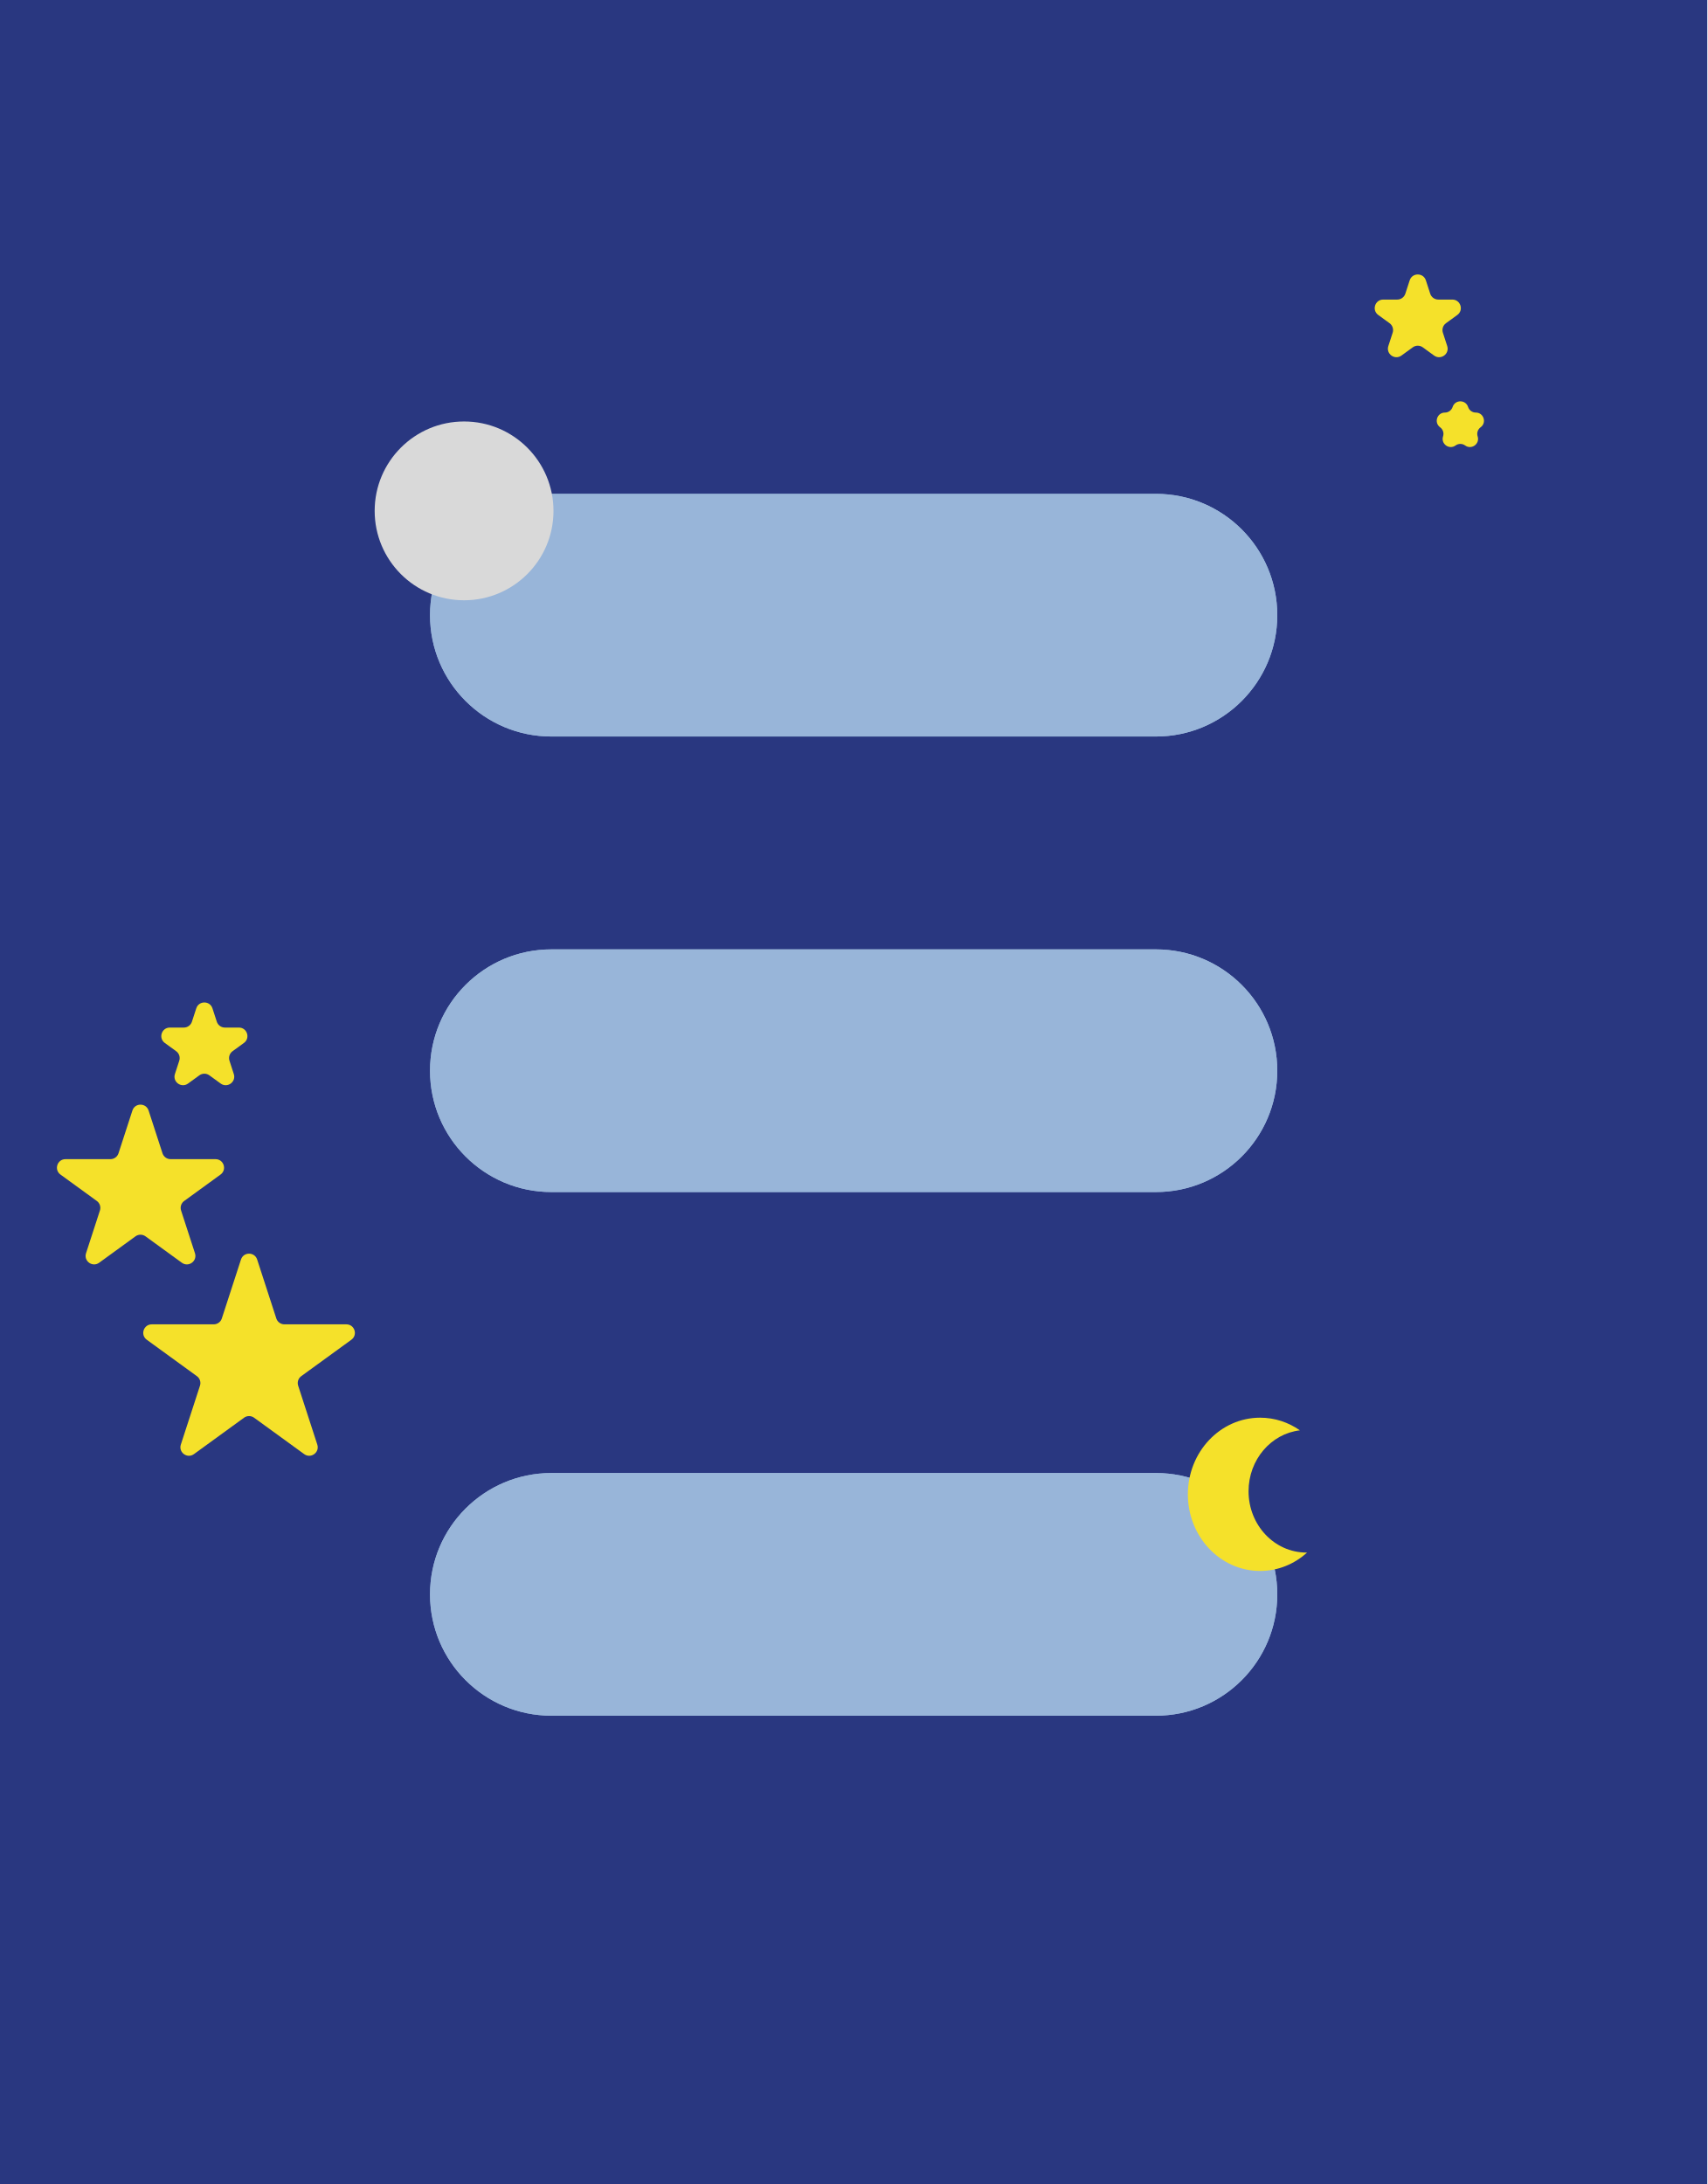
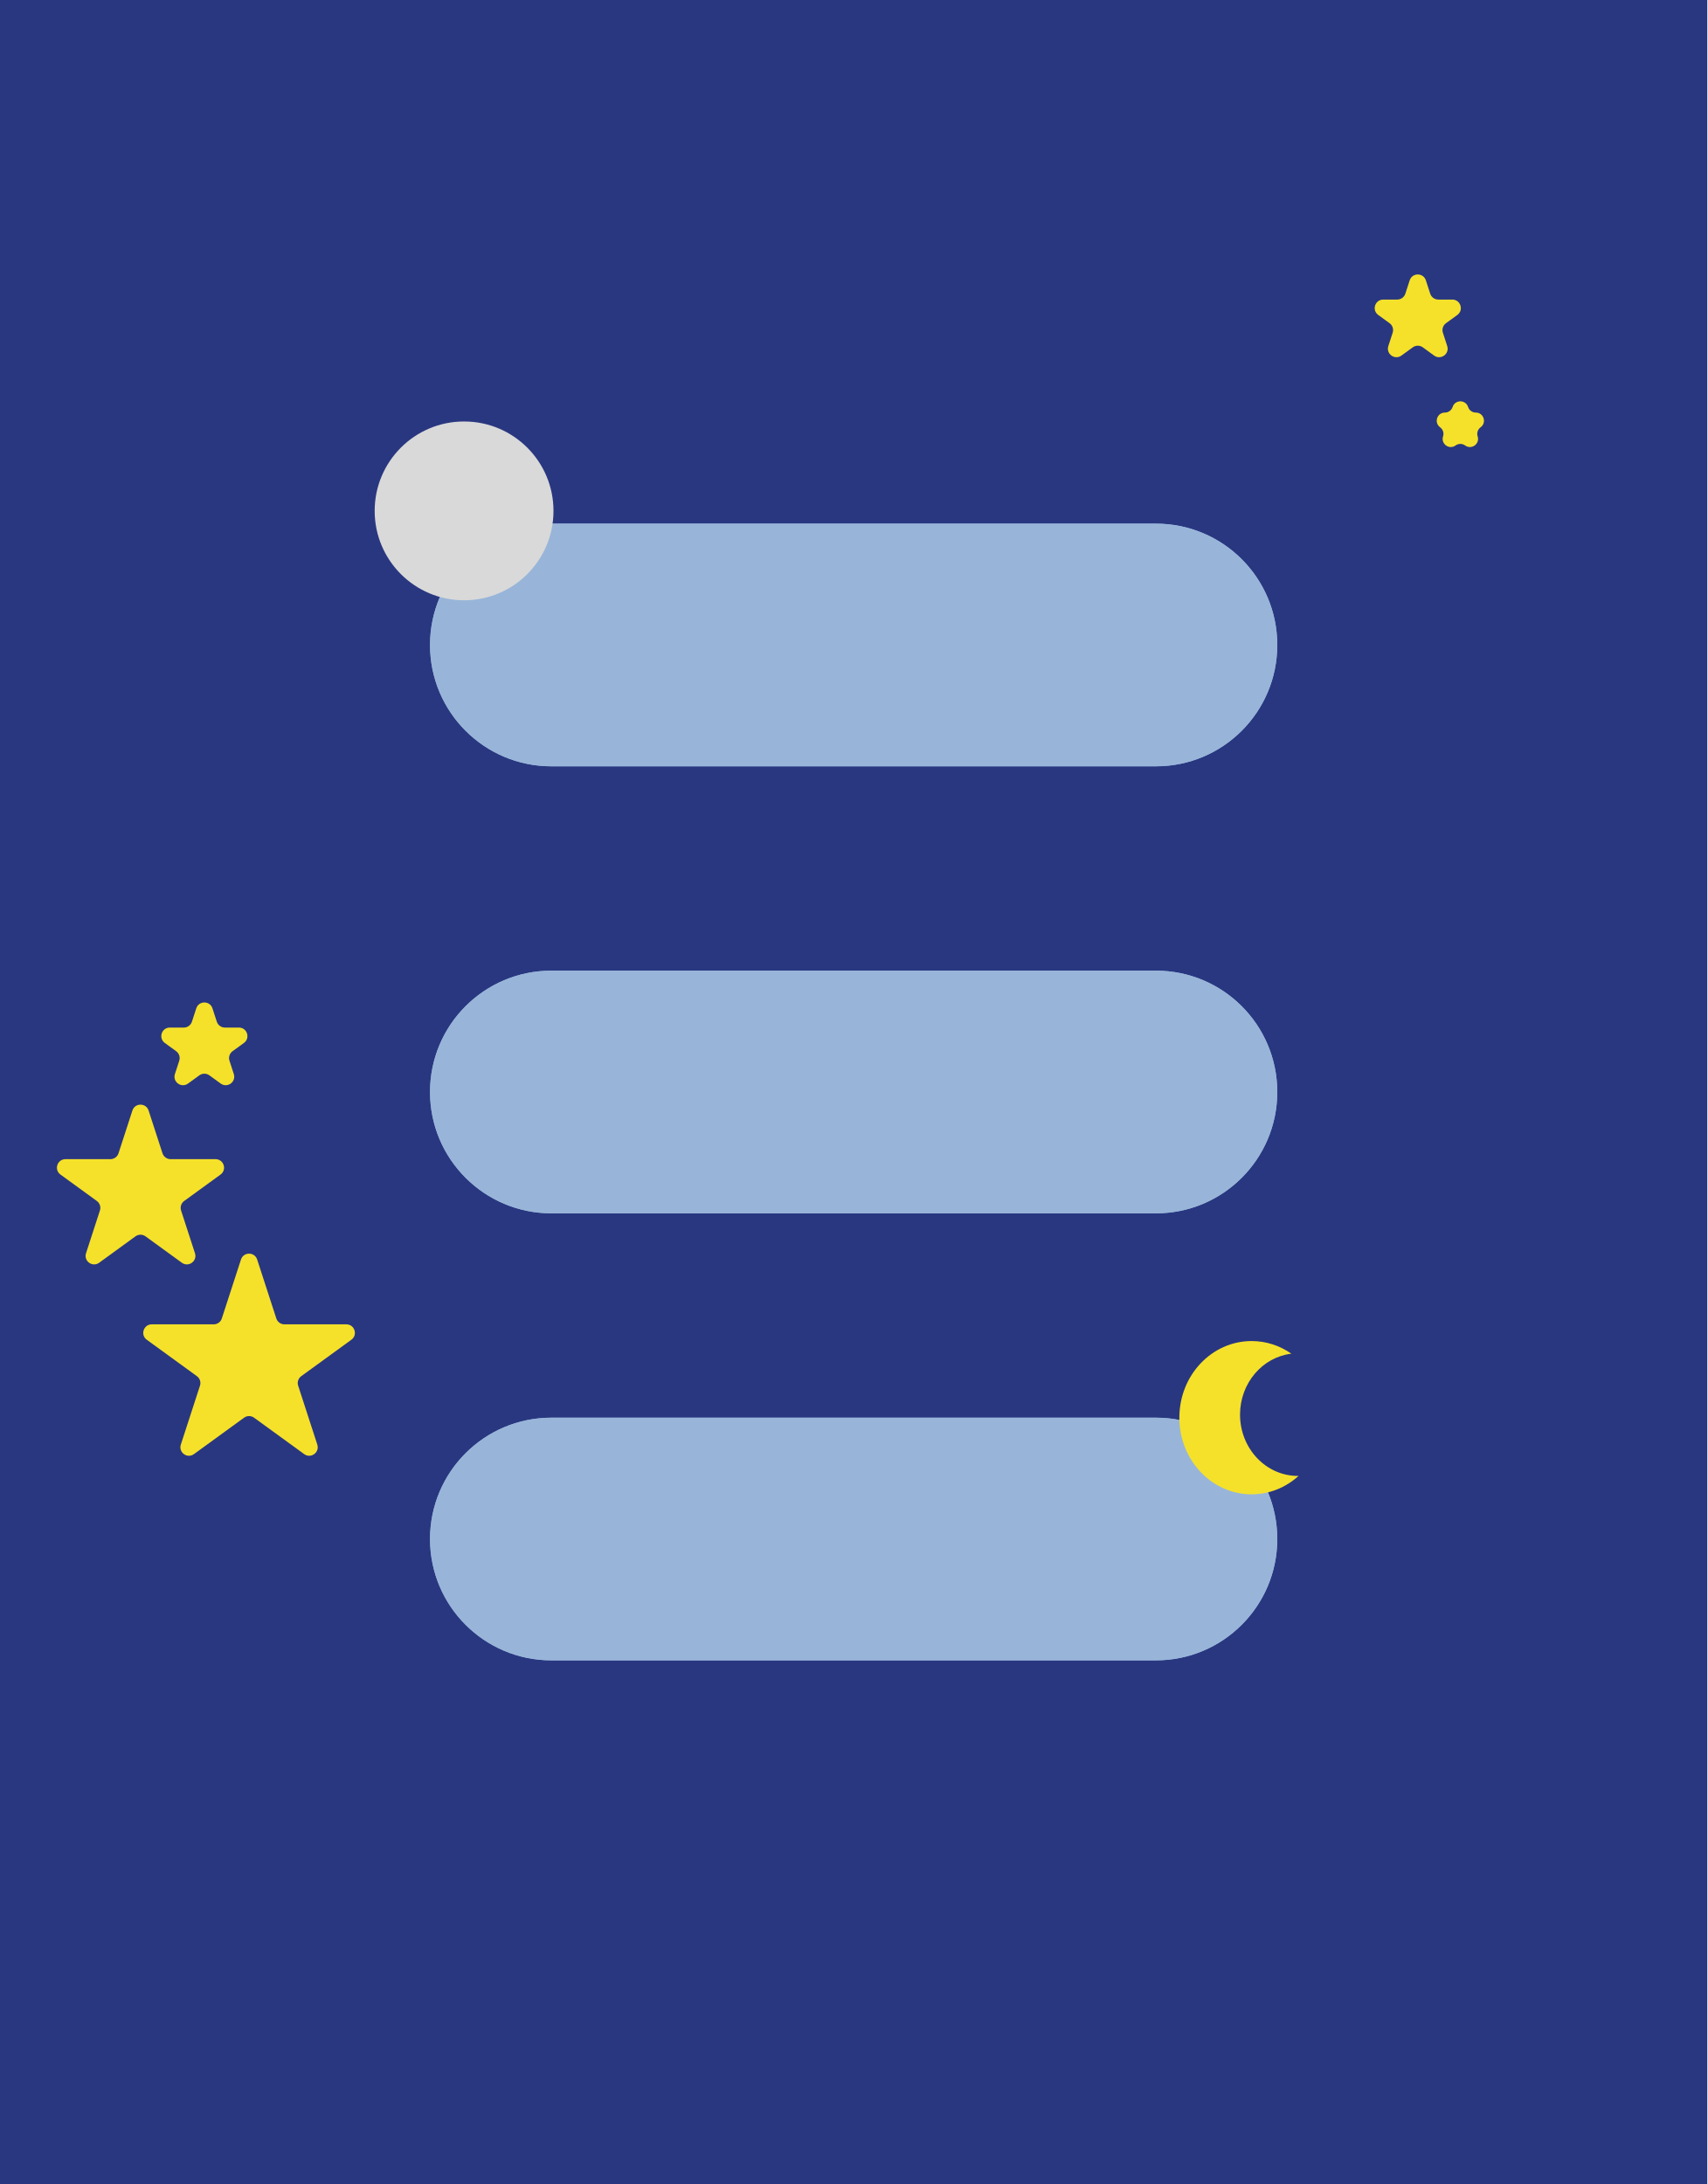
<svg xmlns="http://www.w3.org/2000/svg" width="401" height="513" viewBox="0 0 401 513" fill="none">
-   <rect width="401" height="513" fill="#293780" />
-   <g opacity="0.7">
-     <rect x="101" y="116" width="199" height="57" rx="28.5" fill="#C8EBFF" />
-     <rect x="101" y="116" width="199" height="57" rx="28.5" fill="#C8EBFF" />
+   <rect width="401" height="513" fill="#F5F5F5" />
+   <g id="menubackground">
+     <rect width="401" height="513" fill="#293780" />
+     <g id="filter5" opacity="0.7">
+       <rect x="101" y="123" width="199" height="57" rx="28.5" fill="#C8EBFF" />
+       <rect x="101" y="123" width="199" height="57" rx="28.5" fill="#C8EBFF" />
+     </g>
+     <g id="filter5_2" opacity="0.7">
+       <rect x="101" y="228" width="199" height="57" rx="28.5" fill="#C8EBFF" />
+       <rect x="101" y="228" width="199" height="57" rx="28.5" fill="#C8EBFF" />
+     </g>
+     <g id="filter5_3" opacity="0.7">
+       <rect x="101" y="333" width="199" height="57" rx="28.5" fill="#C8EBFF" />
+       <rect x="101" y="333" width="199" height="57" rx="28.5" fill="#C8EBFF" />
+     </g>
+     <path id="Star 5" d="M56.598 295.854C57.197 294.011 59.803 294.011 60.402 295.854L64.899 309.693C65.166 310.517 65.934 311.075 66.801 311.075H81.352C83.289 311.075 84.095 313.554 82.527 314.693L70.755 323.246C70.054 323.755 69.761 324.658 70.029 325.482L74.525 339.321C75.124 341.164 73.015 342.696 71.448 341.557L59.676 333.004C58.975 332.495 58.025 332.495 57.324 333.004L45.552 341.557C43.985 342.696 41.876 341.164 42.475 339.321L46.971 325.482C47.239 324.658 46.946 323.755 46.245 323.246L34.473 314.693C32.905 313.554 33.711 311.075 35.648 311.075H50.199C51.066 311.075 51.834 310.517 52.101 309.693L56.598 295.854Z" fill="#F5E12A" />
+     <path id="Star 6" d="M31.098 260.854C31.697 259.011 34.303 259.011 34.902 260.854L38.164 270.893C38.432 271.717 39.2 272.275 40.066 272.275H50.621C52.559 272.275 53.364 274.754 51.797 275.893L43.257 282.097C42.556 282.606 42.263 283.509 42.531 284.333L45.792 294.371C46.391 296.214 44.282 297.746 42.715 296.607L34.176 290.403C33.475 289.894 32.525 289.894 31.824 290.403L23.285 296.607C21.718 297.746 19.609 296.214 20.207 294.371L23.469 284.333C23.737 283.509 23.444 282.606 22.743 282.097L14.203 275.893C12.636 274.754 13.441 272.275 15.379 272.275H25.934C26.8 272.275 27.568 271.717 27.836 270.893L31.098 260.854Z" fill="#F5E12A" />
+     <path id="Star 7" d="M331.098 65.854C331.697 64.011 334.303 64.011 334.902 65.854L335.919 68.983C336.186 69.807 336.954 70.365 337.821 70.365H341.11C343.048 70.365 343.853 72.844 342.286 73.983L339.625 75.916C338.924 76.426 338.63 77.328 338.898 78.153L339.915 81.281C340.513 83.124 338.404 84.656 336.837 83.517L334.176 81.584C333.475 81.074 332.525 81.074 331.824 81.584L329.163 83.517C327.596 84.656 325.487 83.124 326.085 81.281L327.102 78.153C327.37 77.328 327.076 76.426 326.375 75.916L323.714 73.983C322.147 72.844 322.952 70.365 324.89 70.365H328.179C329.046 70.365 329.814 69.807 330.081 68.983L331.098 65.854Z" fill="#F5E12A" />
+     <path id="Star 9" d="M341.184 95.59C341.755 93.831 344.245 93.831 344.816 95.59V95.59C345.072 96.377 345.805 96.91 346.633 96.91V96.91C348.483 96.91 349.252 99.277 347.755 100.365V100.365C347.086 100.851 346.806 101.713 347.061 102.5V102.5C347.633 104.26 345.619 105.723 344.123 104.635V104.635C343.453 104.149 342.547 104.149 341.877 104.635V104.635C340.381 105.723 338.367 104.26 338.939 102.5V102.5C339.194 101.713 338.914 100.851 338.245 100.365V100.365C336.748 99.277 337.517 96.91 339.367 96.91V96.91C340.195 96.91 340.928 96.377 341.184 95.59V95.59Z" fill="#F5E12A" />
+     <path id="Star 8" d="M46.098 236.854C46.697 235.011 49.303 235.011 49.902 236.854L50.919 239.983C51.186 240.807 51.954 241.365 52.821 241.365H56.111C58.048 241.365 58.853 243.844 57.286 244.983L54.625 246.916C53.924 247.426 53.63 248.328 53.898 249.152L54.915 252.281C55.513 254.124 53.404 255.656 51.837 254.517L49.176 252.584C48.475 252.074 47.525 252.074 46.824 252.584L44.163 254.517C42.596 255.656 40.487 254.124 41.085 252.281L42.102 249.152C42.37 248.328 42.076 247.426 41.375 246.916L38.714 244.983C37.147 243.844 37.952 241.365 39.889 241.365H43.179C44.046 241.365 44.814 240.807 45.081 239.983L46.098 236.854Z" fill="#F5E12A" />
+     <circle id="fullmoon" cx="109" cy="120" r="21" fill="#D9D9D9" />
+     <path id="crescentmoon" fill-rule="evenodd" clip-rule="evenodd" d="M303.309 317.969C296.527 318.771 291.254 324.872 291.254 332.28C291.254 340.233 297.332 346.68 304.83 346.68C304.887 346.68 304.943 346.68 305 346.679C302.034 349.373 298.181 351 293.969 351C284.597 351 277 342.941 277 333C277 323.059 284.597 315 293.969 315C297.42 315 300.63 316.093 303.309 317.969Z" fill="#F5E12A" />
  </g>
-   <g opacity="0.7">
-     <rect x="101" y="223" width="199" height="57" rx="28.5" fill="#C8EBFF" />
-     <rect x="101" y="223" width="199" height="57" rx="28.5" fill="#C8EBFF" />
-   </g>
-   <g opacity="0.7">
-     <rect x="101" y="346" width="199" height="57" rx="28.5" fill="#C8EBFF" />
-     <rect x="101" y="346" width="199" height="57" rx="28.5" fill="#C8EBFF" />
-   </g>
-   <path d="M56.598 295.854C57.197 294.011 59.803 294.011 60.402 295.854L64.899 309.693C65.166 310.517 65.934 311.075 66.801 311.075H81.352C83.289 311.075 84.095 313.554 82.527 314.693L70.755 323.246C70.054 323.755 69.761 324.658 70.029 325.482L74.525 339.321C75.124 341.164 73.015 342.696 71.448 341.557L59.676 333.004C58.975 332.495 58.025 332.495 57.324 333.004L45.552 341.557C43.985 342.696 41.876 341.164 42.475 339.321L46.971 325.482C47.239 324.658 46.946 323.755 46.245 323.246L34.473 314.693C32.905 313.554 33.711 311.075 35.648 311.075H50.199C51.066 311.075 51.834 310.517 52.101 309.693L56.598 295.854Z" fill="#F5E12A" />
-   <path d="M31.098 260.854C31.697 259.011 34.303 259.011 34.902 260.854L38.164 270.893C38.432 271.717 39.2 272.275 40.066 272.275H50.621C52.559 272.275 53.364 274.754 51.797 275.893L43.257 282.097C42.556 282.606 42.263 283.509 42.531 284.333L45.792 294.371C46.391 296.214 44.282 297.746 42.715 296.607L34.176 290.403C33.475 289.894 32.525 289.894 31.824 290.403L23.285 296.607C21.718 297.746 19.609 296.214 20.207 294.371L23.469 284.333C23.737 283.509 23.444 282.606 22.743 282.097L14.203 275.893C12.636 274.754 13.441 272.275 15.379 272.275H25.934C26.8 272.275 27.568 271.717 27.836 270.893L31.098 260.854Z" fill="#F5E12A" />
-   <path d="M331.098 65.854C331.697 64.011 334.303 64.011 334.902 65.854L335.919 68.983C336.186 69.807 336.954 70.365 337.821 70.365H341.11C343.048 70.365 343.853 72.844 342.286 73.983L339.625 75.916C338.924 76.426 338.63 77.328 338.898 78.153L339.915 81.281C340.513 83.124 338.404 84.656 336.837 83.517L334.176 81.584C333.475 81.074 332.525 81.074 331.824 81.584L329.163 83.517C327.596 84.656 325.487 83.124 326.085 81.281L327.102 78.153C327.37 77.328 327.076 76.426 326.375 75.916L323.714 73.983C322.147 72.844 322.952 70.365 324.89 70.365H328.179C329.046 70.365 329.814 69.807 330.081 68.983L331.098 65.854Z" fill="#F5E12A" />
-   <path d="M341.184 95.59C341.755 93.831 344.245 93.831 344.816 95.59V95.59C345.072 96.377 345.805 96.91 346.633 96.91V96.91C348.483 96.91 349.252 99.277 347.755 100.365V100.365C347.086 100.851 346.806 101.713 347.061 102.5V102.5C347.633 104.26 345.619 105.723 344.123 104.635V104.635C343.453 104.149 342.547 104.149 341.877 104.635V104.635C340.381 105.723 338.367 104.26 338.939 102.5V102.5C339.194 101.713 338.914 100.851 338.245 100.365V100.365C336.748 99.277 337.517 96.91 339.367 96.91V96.91C340.195 96.91 340.928 96.377 341.184 95.59V95.59Z" fill="#F5E12A" />
-   <path d="M46.098 236.854C46.697 235.011 49.303 235.011 49.902 236.854L50.919 239.983C51.186 240.807 51.954 241.365 52.821 241.365H56.111C58.048 241.365 58.853 243.844 57.286 244.983L54.625 246.916C53.924 247.426 53.63 248.328 53.898 249.152L54.915 252.281C55.513 254.124 53.404 255.656 51.837 254.517L49.176 252.584C48.475 252.074 47.525 252.074 46.824 252.584L44.163 254.517C42.596 255.656 40.487 254.124 41.085 252.281L42.102 249.152C42.37 248.328 42.076 247.426 41.375 246.916L38.714 244.983C37.147 243.844 37.952 241.365 39.889 241.365H43.179C44.046 241.365 44.814 240.807 45.081 239.983L46.098 236.854Z" fill="#F5E12A" />
-   <circle cx="109" cy="120" r="21" fill="#D9D9D9" />
-   <path fill-rule="evenodd" clip-rule="evenodd" d="M305.309 335.969C298.527 336.771 293.254 342.872 293.254 350.28C293.254 358.233 299.332 364.68 306.83 364.68C306.887 364.68 306.943 364.68 307 364.679C304.034 367.373 300.181 369 295.969 369C286.597 369 279 360.941 279 351C279 341.059 286.597 333 295.969 333C299.42 333 302.63 334.093 305.309 335.969Z" fill="#F5E12A" />
</svg>
